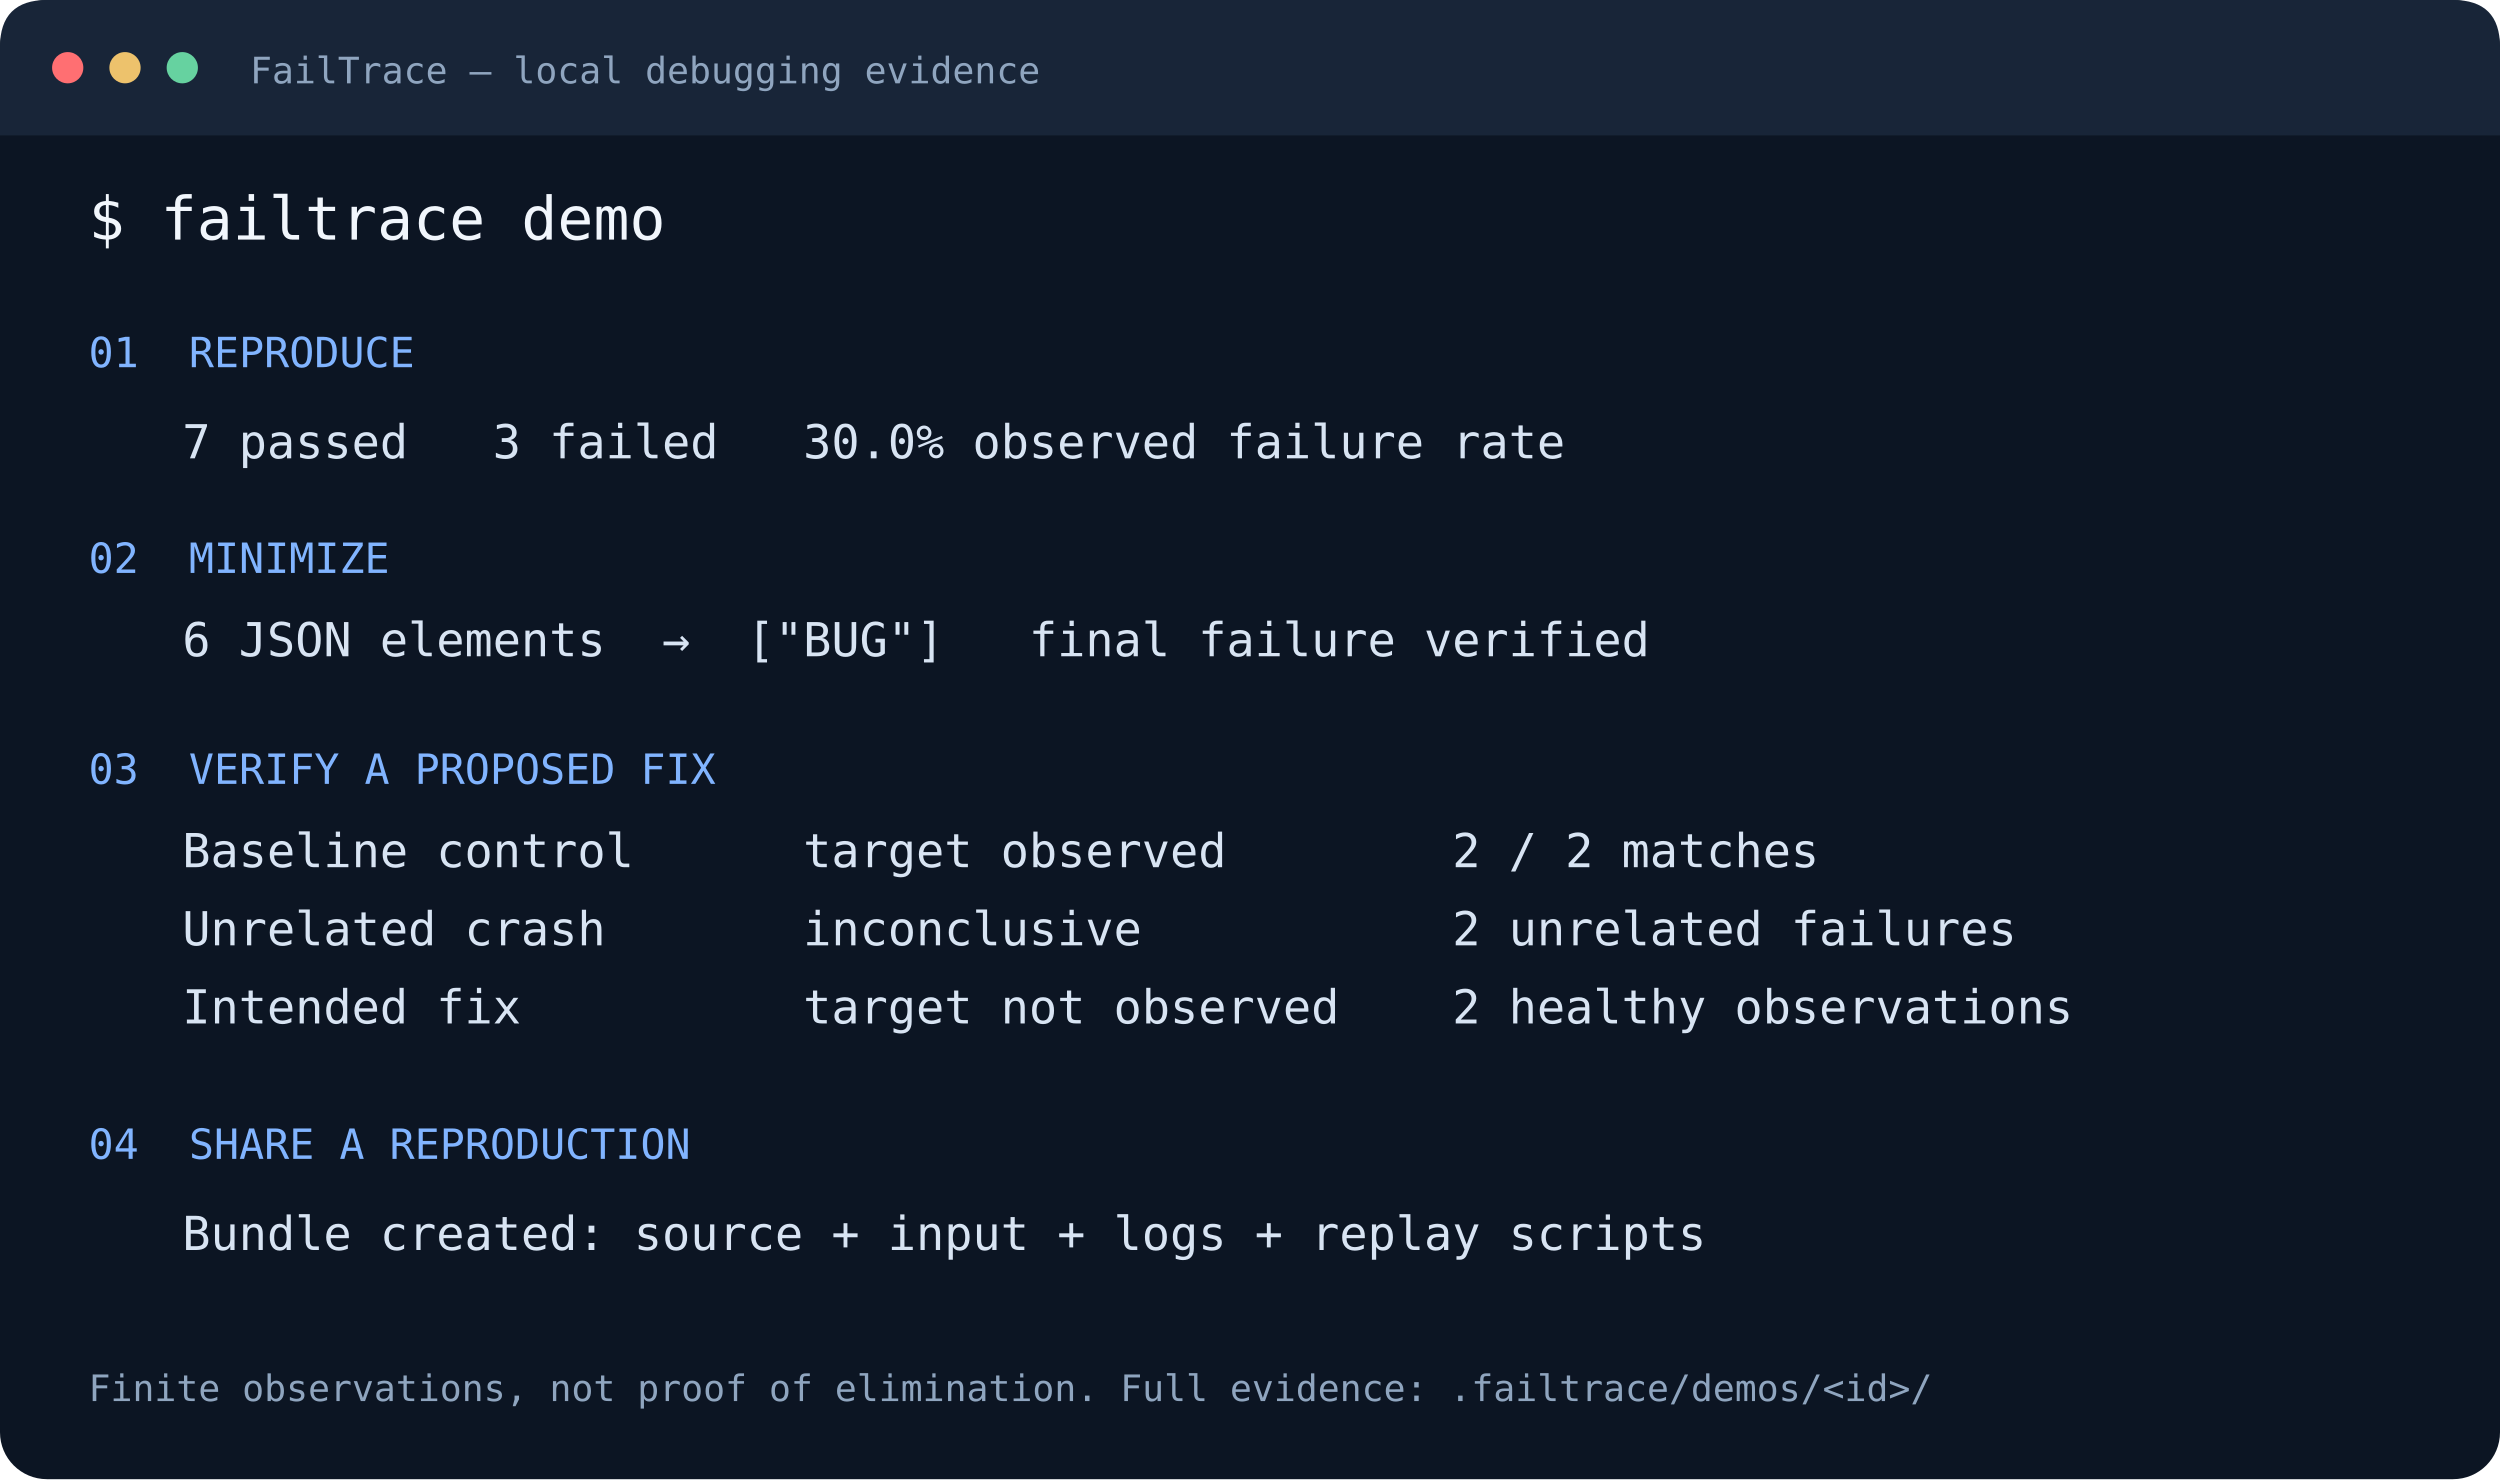
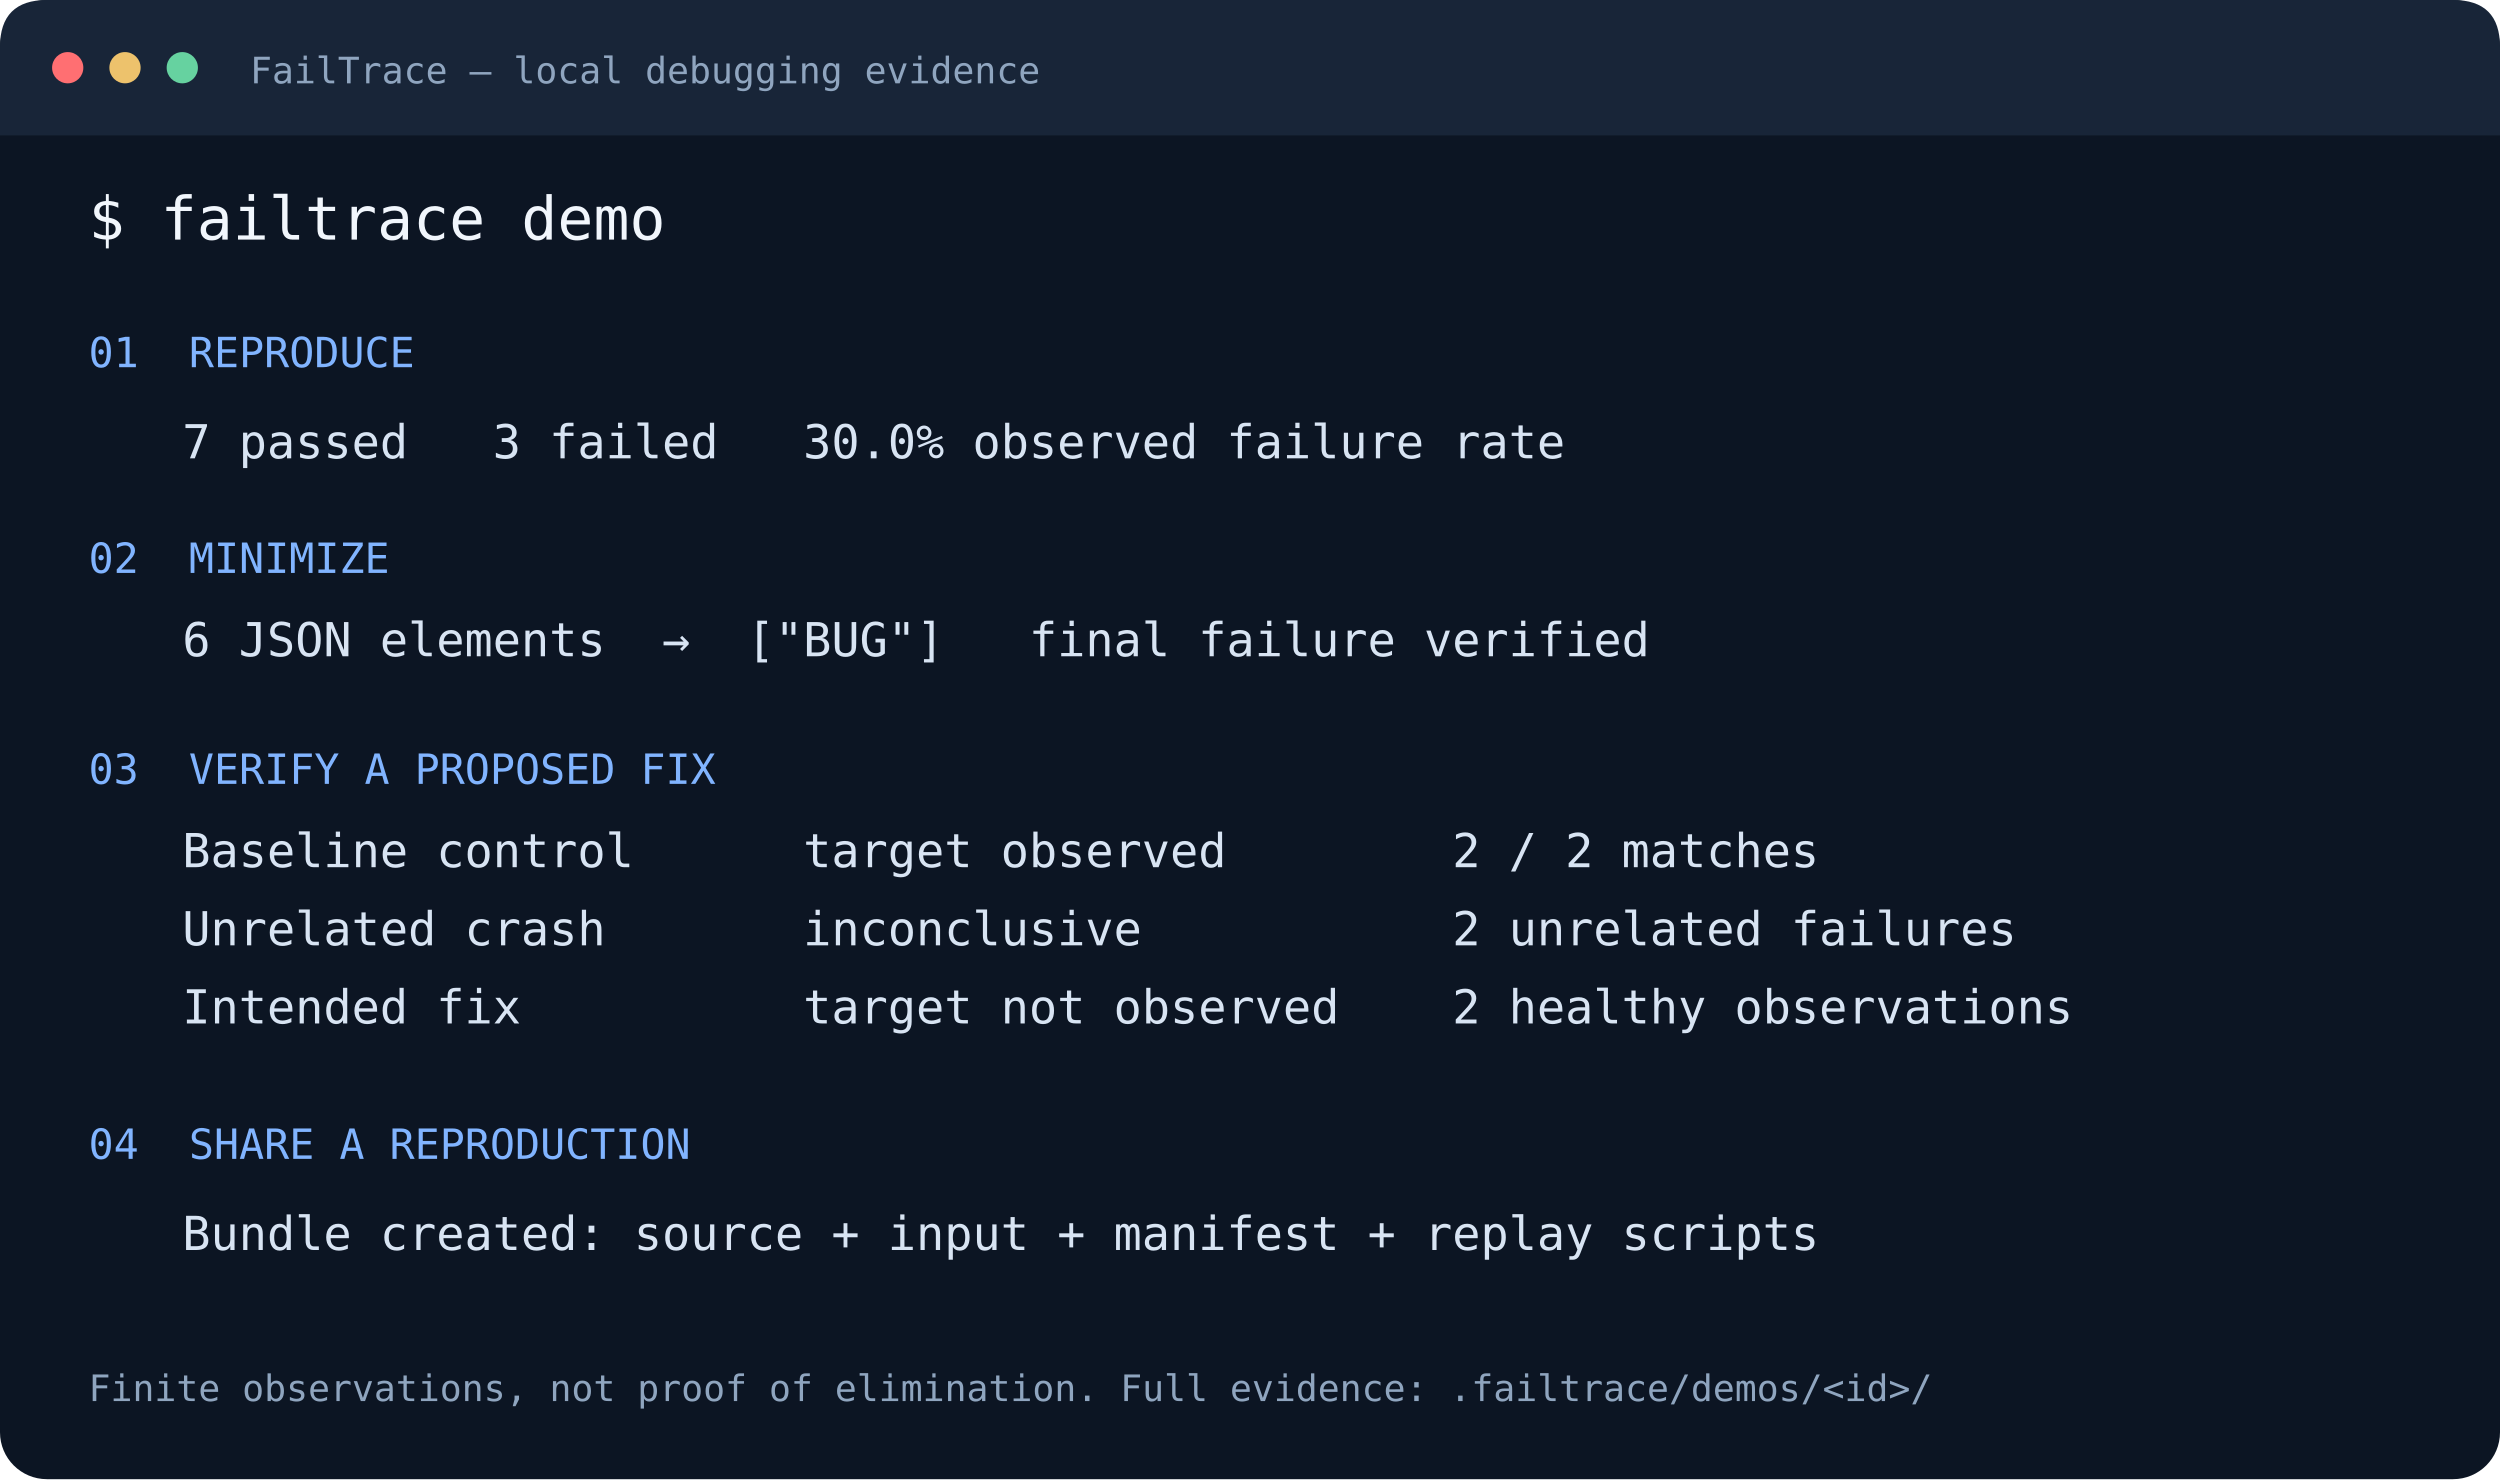
<svg xmlns="http://www.w3.org/2000/svg" width="960" height="568" viewBox="0 0 960 568" role="img" aria-labelledby="title description">
  <rect width="960" height="568" rx="18" fill="#0c1523" />
  <path d="M18 0H942Q960 0 960 18V52H0V18Q0 0 18 0" fill="#182538" />
  <circle cx="26" cy="26" r="6" fill="#ff6f72" />
  <circle cx="48" cy="26" r="6" fill="#edc26c" />
  <circle cx="70" cy="26" r="6" fill="#66d2a0" />
  <g font-family="'Cascadia Code', 'DejaVu Sans Mono', Consolas, monospace" xml:space="preserve">
    <text x="96" y="32" fill="#8fa5bf" font-size="14">FailTrace — local debugging evidence</text>
    <text x="34" y="92" fill="#f1f6fc" font-size="23">$ failtrace demo</text>
    <text x="34" y="141" fill="#81b4ff" font-size="16">01  REPRODUCE</text>
    <text x="70" y="176" fill="#d8e4f3" font-size="18">7 passed   3 failed   30.0% observed failure rate</text>
    <text x="34" y="220" fill="#81b4ff" font-size="16">02  MINIMIZE</text>
    <text x="70" y="252" fill="#d8e4f3" font-size="18">6 JSON elements  →  ["BUG"]   final failure verified</text>
    <text x="34" y="301" fill="#81b4ff" font-size="16">03  VERIFY A PROPOSED FIX</text>
    <text x="70" y="333" fill="#d8e4f3" font-size="18">Baseline control      target observed        2 / 2 matches</text>
    <text x="70" y="363" fill="#d8e4f3" font-size="18">Unrelated crash       inconclusive           2 unrelated failures</text>
    <text x="70" y="393" fill="#d8e4f3" font-size="18">Intended fix          target not observed    2 healthy observations</text>
    <text x="34" y="445" fill="#81b4ff" font-size="16">04  SHARE A REPRODUCTION</text>
-     <text x="70" y="480" fill="#d8e4f3" font-size="18">Bundle created: source + input + logs + replay scripts</text>
+     <text x="70" y="480" fill="#d8e4f3" font-size="18">Bundle created: source + input + manifest + replay scripts</text>
    <text x="34" y="538" fill="#8fa5bf" font-size="14">Finite observations, not proof of elimination. Full evidence: .failtrace/demos/&lt;id&gt;/</text>
  </g>
</svg>
